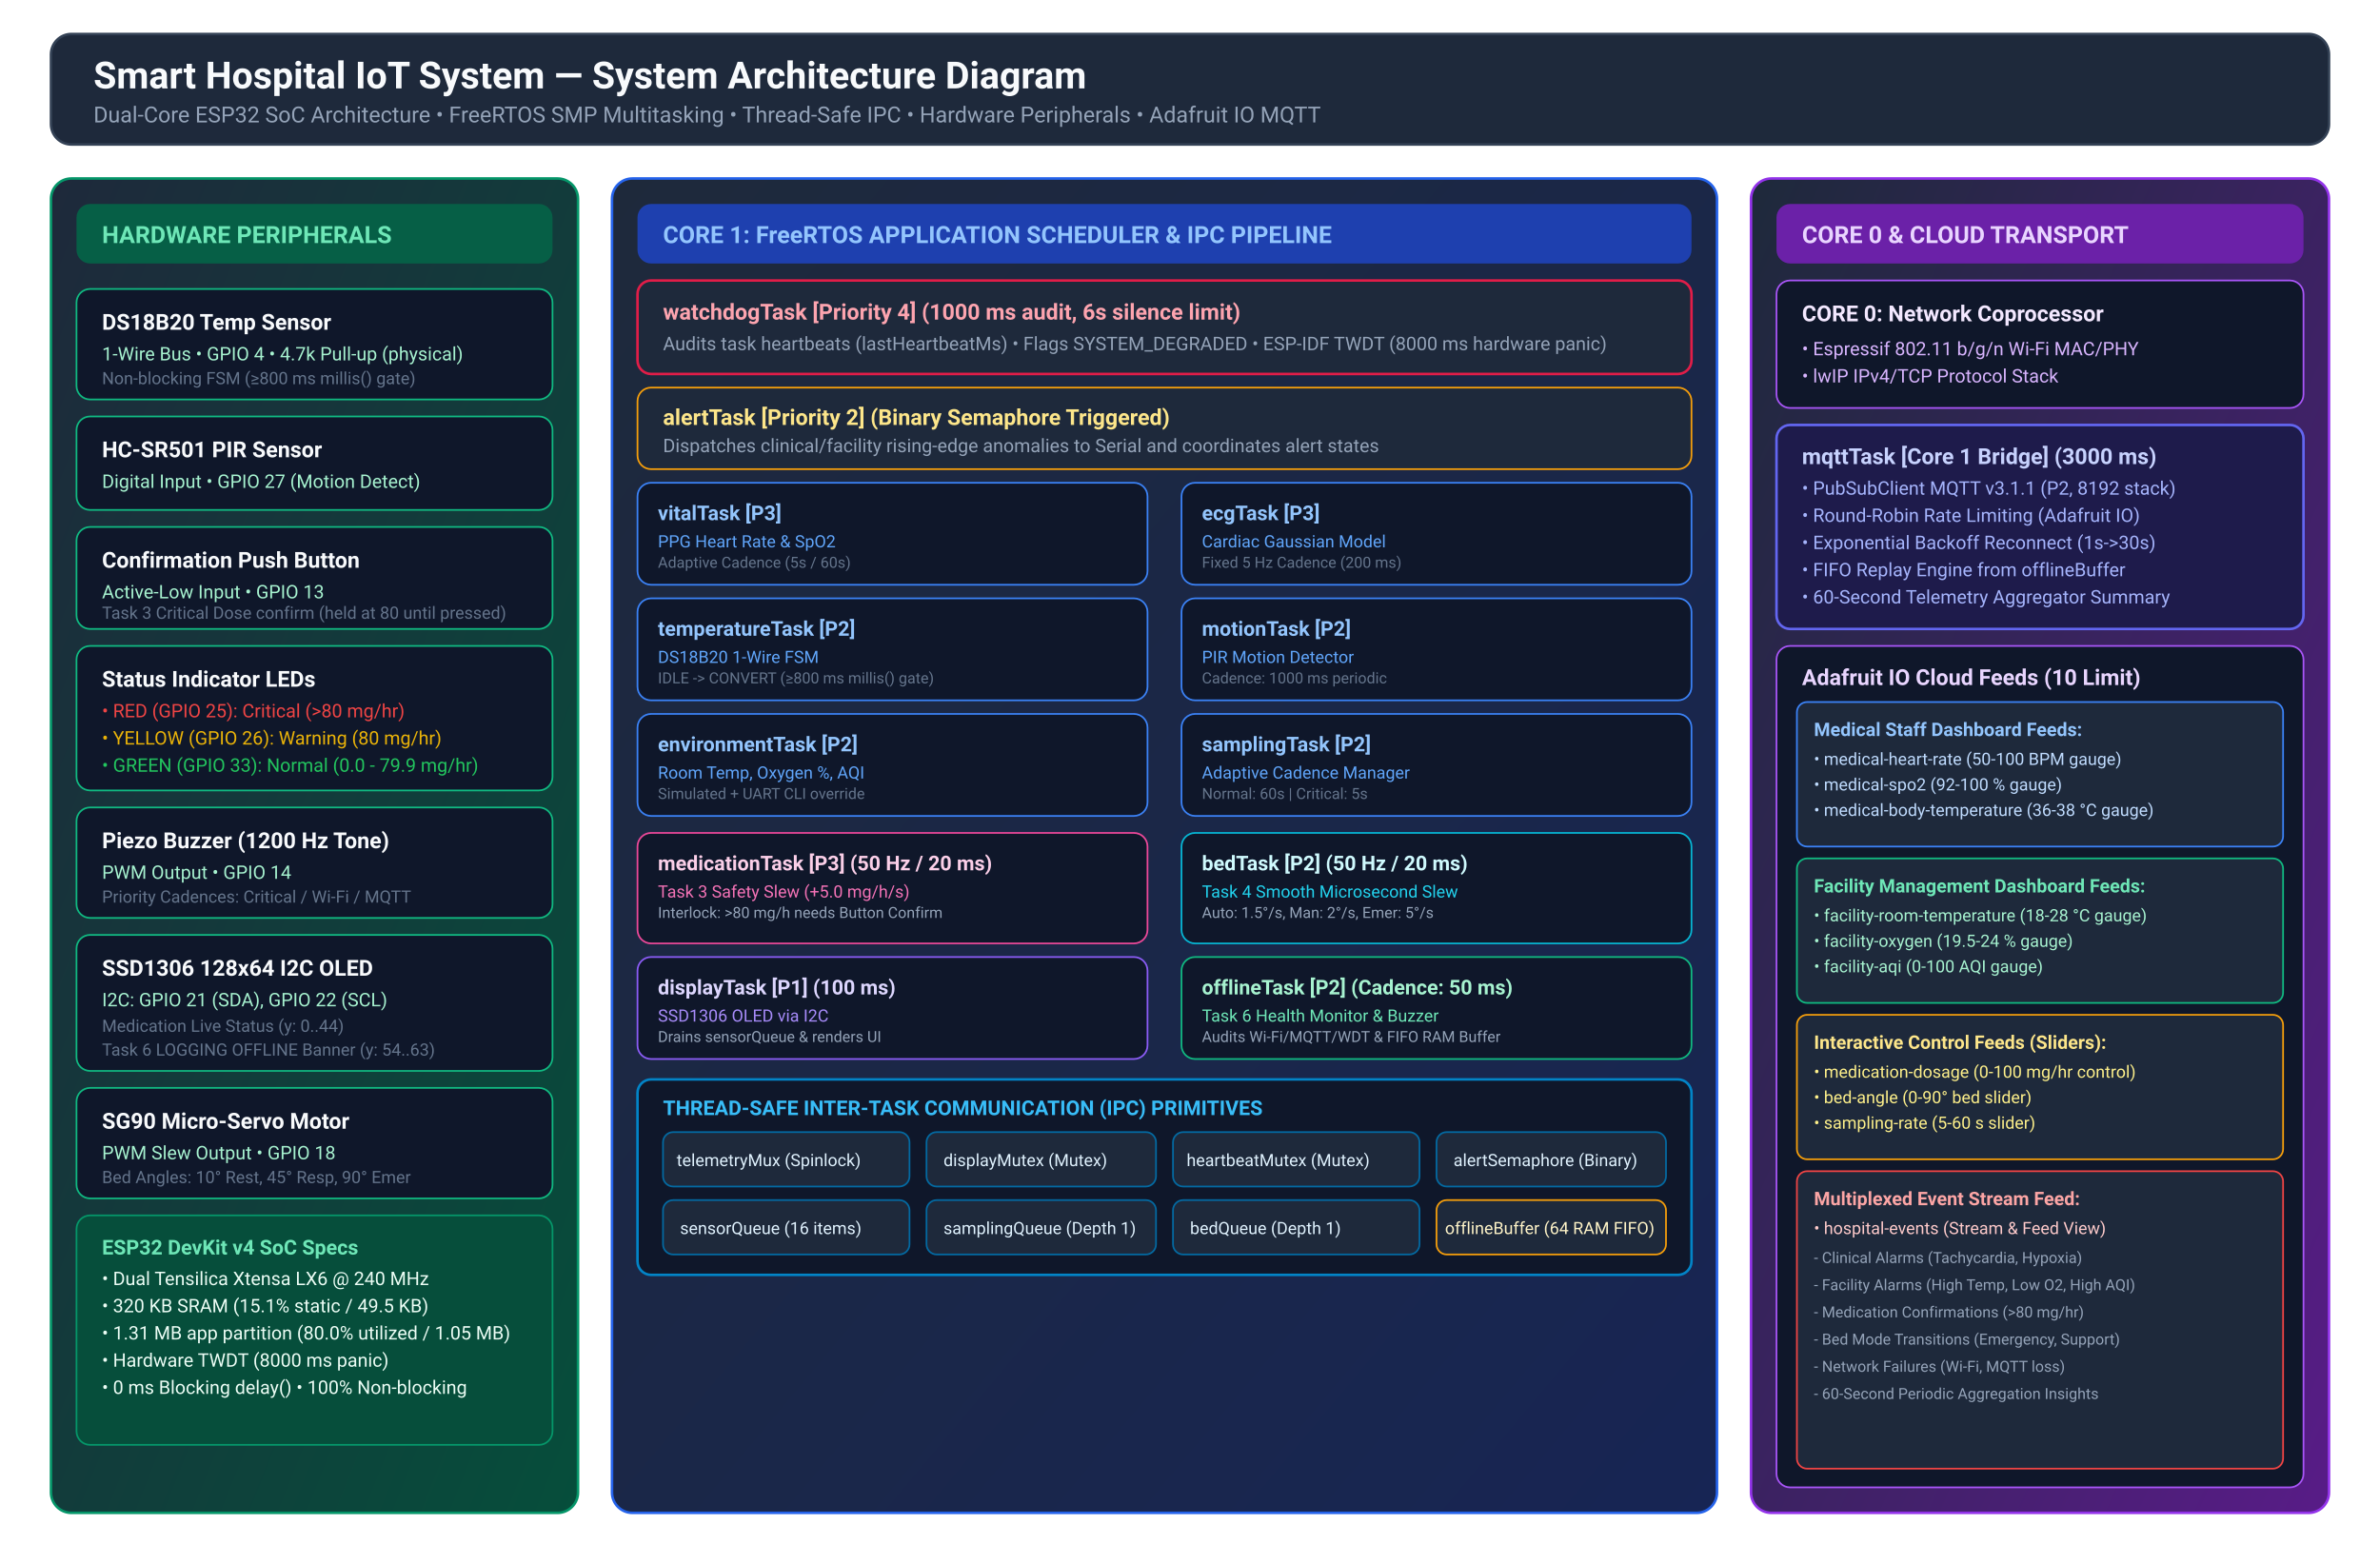
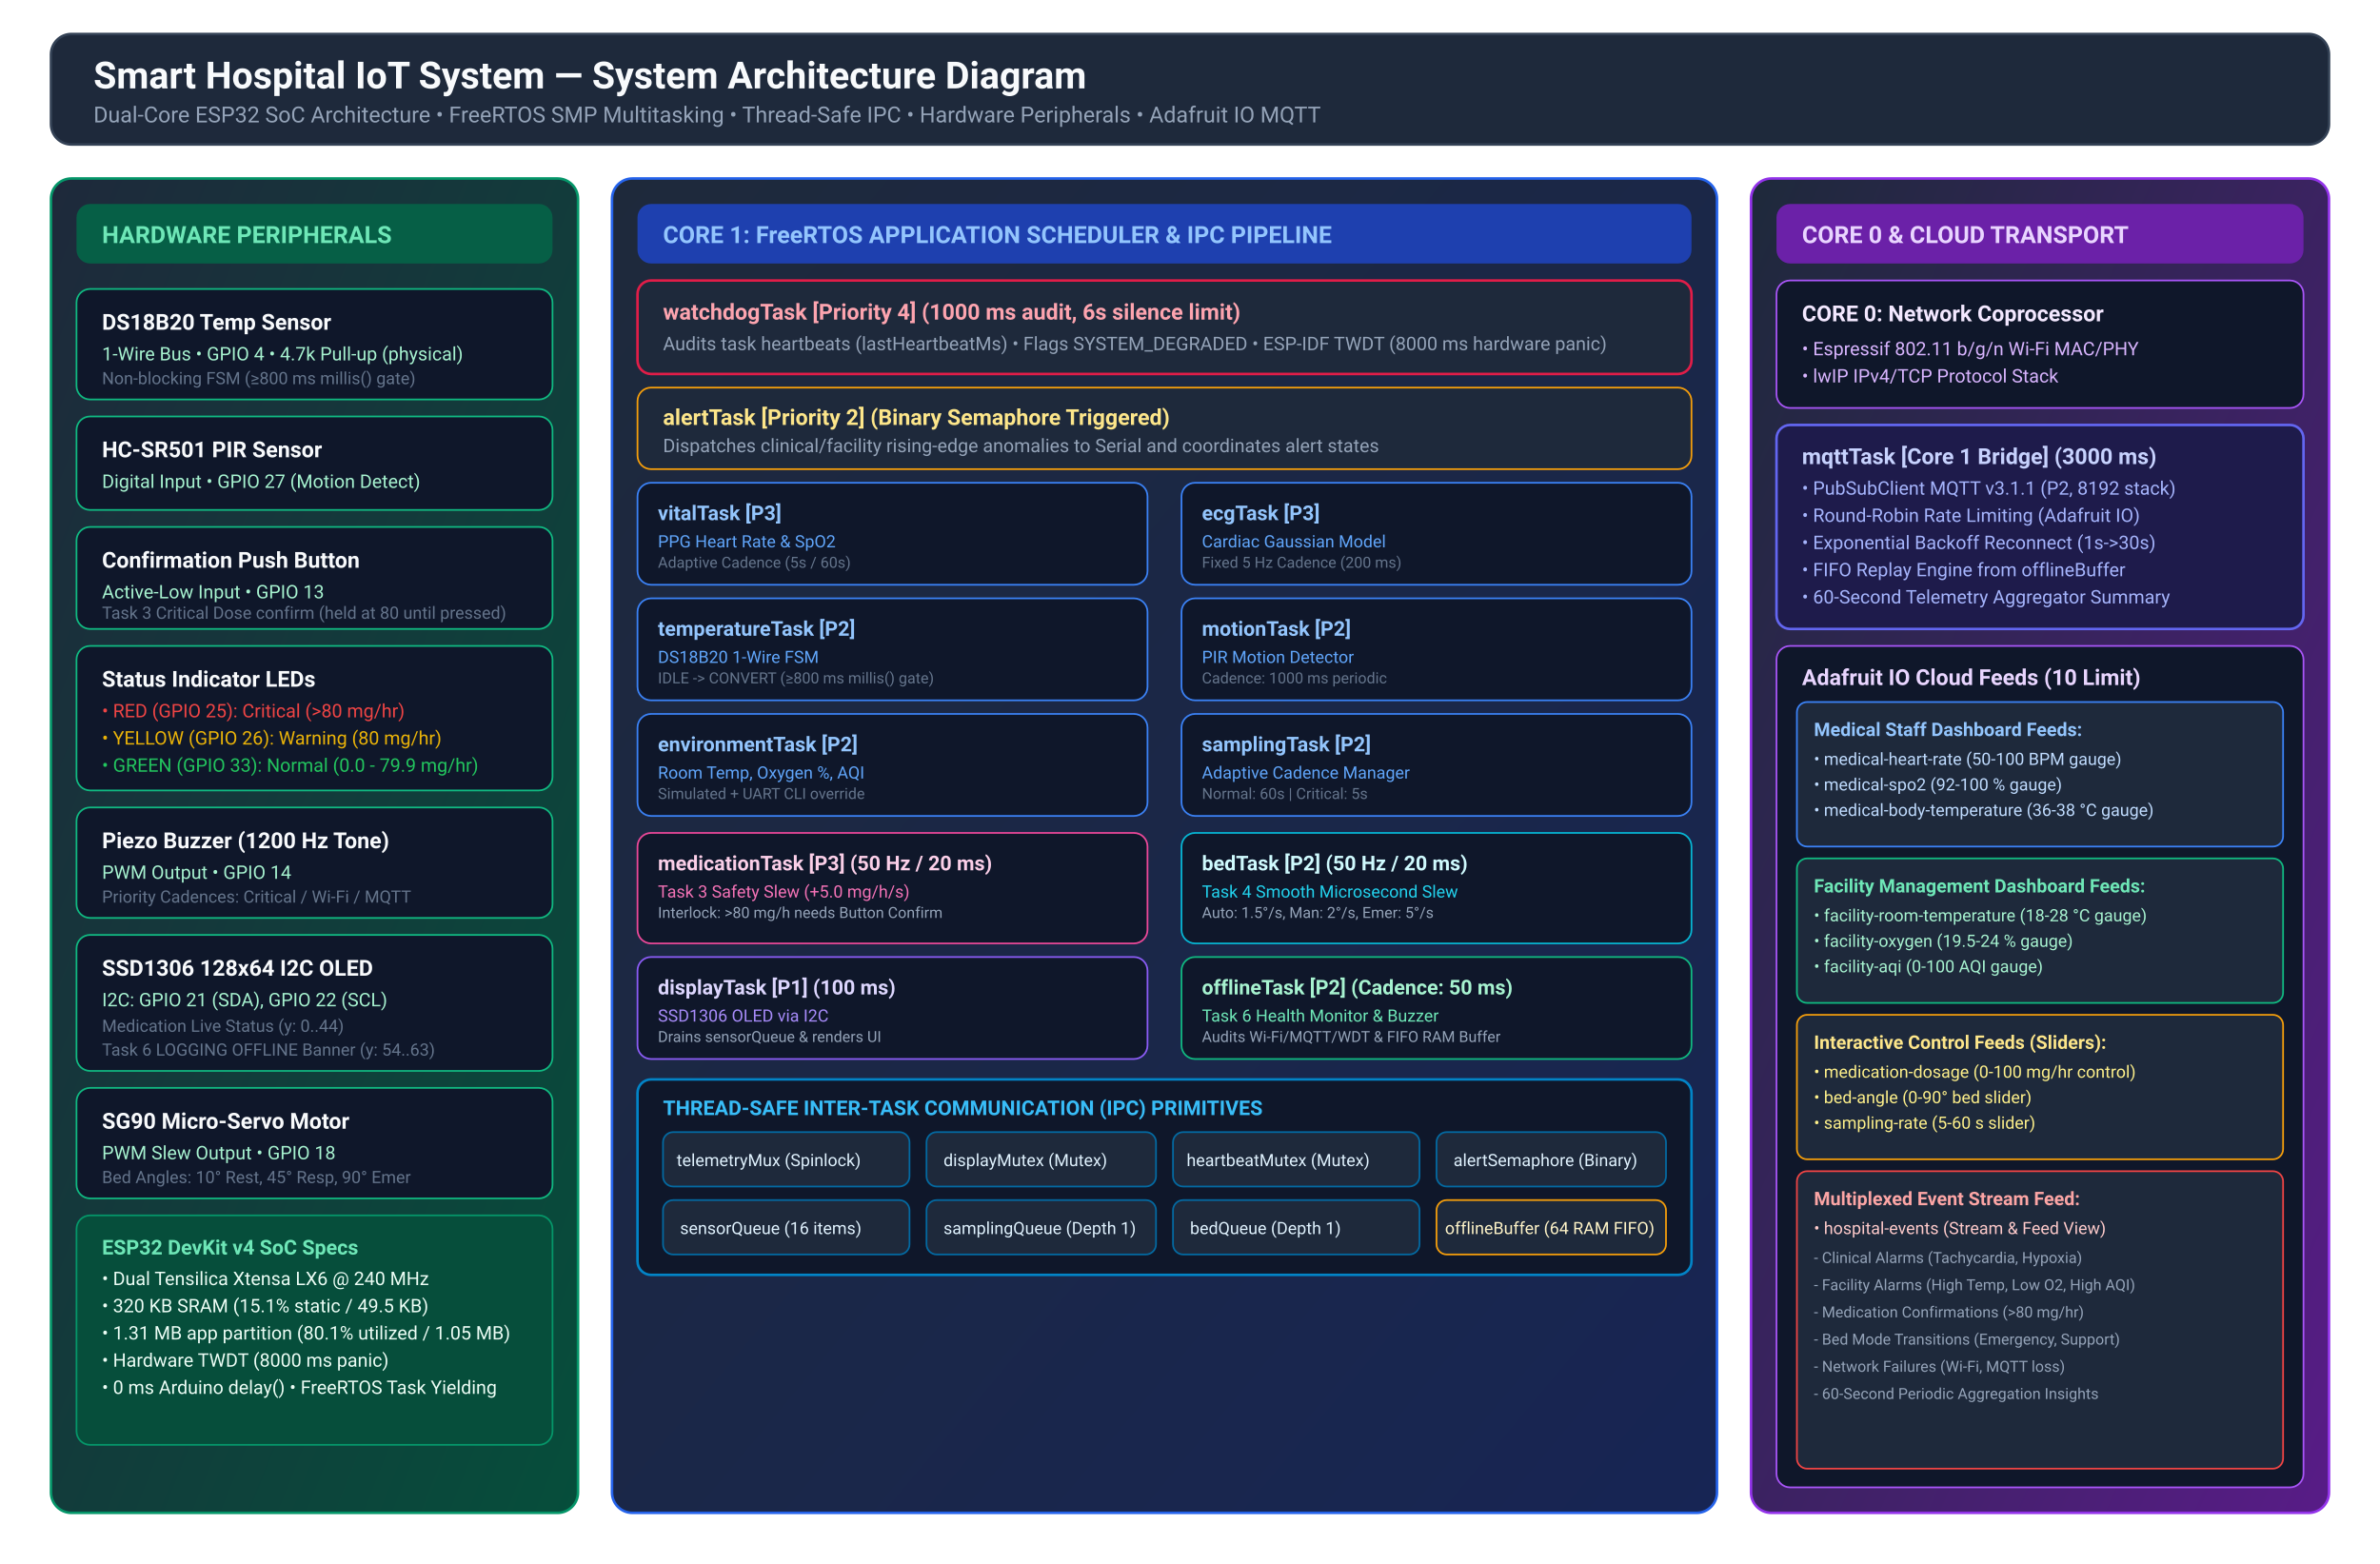
<svg xmlns="http://www.w3.org/2000/svg" viewBox="0 0 1400 920" width="1400" height="920" style="background:#0f172a; font-family:'Segoe UI', -apple-system, BlinkMacSystemFont, Roboto, sans-serif;">
  <defs>
    <linearGradient id="bgGradient" x1="0%" y1="0%" x2="100%" y2="100%">
      <stop offset="0%" stop-color="#0b1120" />
      <stop offset="100%" stop-color="#0f172a" />
    </linearGradient>
    <linearGradient id="cardCore0" x1="0%" y1="0%" x2="100%" y2="100%">
      <stop offset="0%" stop-color="#1e293b" />
      <stop offset="100%" stop-color="#0f172a" />
    </linearGradient>
    <linearGradient id="cardCore1" x1="0%" y1="0%" x2="100%" y2="100%">
      <stop offset="0%" stop-color="#1e293b" />
      <stop offset="100%" stop-color="#172554" />
    </linearGradient>
    <linearGradient id="cardHW" x1="0%" y1="0%" x2="100%" y2="100%">
      <stop offset="0%" stop-color="#1e293b" />
      <stop offset="100%" stop-color="#064e3b" />
    </linearGradient>
    <linearGradient id="cardCloud" x1="0%" y1="0%" x2="100%" y2="100%">
      <stop offset="0%" stop-color="#1e293b" />
      <stop offset="100%" stop-color="#581c87" />
    </linearGradient>
    <marker id="arrow" viewBox="0 0 10 10" refX="6" refY="5" markerWidth="6" markerHeight="6" orient="auto-start-reverse">
      <path d="M 0 1 L 10 5 L 0 9 z" fill="#38bdf8" />
    </marker>
    <marker id="arrowGreen" viewBox="0 0 10 10" refX="6" refY="5" markerWidth="6" markerHeight="6" orient="auto-start-reverse">
      <path d="M 0 1 L 10 5 L 0 9 z" fill="#10b981" />
    </marker>
    <marker id="arrowPurple" viewBox="0 0 10 10" refX="6" refY="5" markerWidth="6" markerHeight="6" orient="auto-start-reverse">
      <path d="M 0 1 L 10 5 L 0 9 z" fill="#c084fc" />
    </marker>
  </defs>
  <rect x="30" y="20" width="1340" height="65" rx="12" fill="#1e293b" stroke="#334155" stroke-width="1.5" />
  <text x="55" y="52" fill="#f8fafc" font-size="22" font-weight="bold">Smart Hospital IoT System — System Architecture Diagram</text>
  <text x="55" y="72" fill="#94a3b8" font-size="13">Dual-Core ESP32 SoC Architecture • FreeRTOS SMP Multitasking • Thread-Safe IPC • Hardware Peripherals • Adafruit IO MQTT</text>
  <rect x="30" y="105" width="310" height="785" rx="12" fill="url(#cardHW)" stroke="#059669" stroke-width="1.5" />
  <rect x="45" y="120" width="280" height="35" rx="8" fill="#065f46" />
  <text x="60" y="143" fill="#6ee7b7" font-size="14" font-weight="bold">HARDWARE PERIPHERALS</text>
  <g transform="translate(45, 170)">
    <rect x="0" y="0" width="280" height="65" rx="8" fill="#0f172a" stroke="#10b981" stroke-width="1" />
    <text x="15" y="24" fill="#f8fafc" font-size="13" font-weight="bold">DS18B20 Temp Sensor</text>
    <text x="15" y="42" fill="#a7f3d0" font-size="11">1-Wire Bus • GPIO 4 • 4.7k Pull-up (physical)</text>
    <text x="15" y="56" fill="#64748b" font-size="10">Non-blocking FSM (≥800 ms millis() gate)</text>
    <rect x="0" y="75" width="280" height="55" rx="8" fill="#0f172a" stroke="#10b981" stroke-width="1" />
    <text x="15" y="99" fill="#f8fafc" font-size="13" font-weight="bold">HC-SR501 PIR Sensor</text>
    <text x="15" y="117" fill="#a7f3d0" font-size="11">Digital Input • GPIO 27 (Motion Detect)</text>
    <rect x="0" y="140" width="280" height="60" rx="8" fill="#0f172a" stroke="#10b981" stroke-width="1" />
    <text x="15" y="164" fill="#f8fafc" font-size="13" font-weight="bold">Confirmation Push Button</text>
    <text x="15" y="182" fill="#a7f3d0" font-size="11">Active-Low Input • GPIO 13</text>
    <text x="15" y="194" fill="#64748b" font-size="10">Task 3 Critical Dose confirm (held at 80 until pressed)</text>
    <rect x="0" y="210" width="280" height="85" rx="8" fill="#0f172a" stroke="#10b981" stroke-width="1" />
    <text x="15" y="234" fill="#f8fafc" font-size="13" font-weight="bold">Status Indicator LEDs</text>
    <text x="15" y="252" fill="#ef4444" font-size="11">• RED (GPIO 25): Critical (&gt;80 mg/hr)</text>
    <text x="15" y="268" fill="#eab308" font-size="11">• YELLOW (GPIO 26): Warning (80 mg/hr)</text>
    <text x="15" y="284" fill="#22c55e" font-size="11">• GREEN (GPIO 33): Normal (0.0 - 79.9 mg/hr)</text>
    <rect x="0" y="305" width="280" height="65" rx="8" fill="#0f172a" stroke="#10b981" stroke-width="1" />
    <text x="15" y="329" fill="#f8fafc" font-size="13" font-weight="bold">Piezo Buzzer (1200 Hz Tone)</text>
    <text x="15" y="347" fill="#a7f3d0" font-size="11">PWM Output • GPIO 14</text>
    <text x="15" y="361" fill="#64748b" font-size="10">Priority Cadences: Critical / Wi-Fi / MQTT</text>
    <rect x="0" y="380" width="280" height="80" rx="8" fill="#0f172a" stroke="#10b981" stroke-width="1" />
    <text x="15" y="404" fill="#f8fafc" font-size="13" font-weight="bold">SSD1306 128x64 I2C OLED</text>
    <text x="15" y="422" fill="#a7f3d0" font-size="11">I2C: GPIO 21 (SDA), GPIO 22 (SCL)</text>
    <text x="15" y="437" fill="#64748b" font-size="10">Medication Live Status (y: 0..44)</text>
    <text x="15" y="451" fill="#64748b" font-size="10">Task 6 LOGGING OFFLINE Banner (y: 54..63)</text>
    <rect x="0" y="470" width="280" height="65" rx="8" fill="#0f172a" stroke="#10b981" stroke-width="1" />
    <text x="15" y="494" fill="#f8fafc" font-size="13" font-weight="bold">SG90 Micro-Servo Motor</text>
    <text x="15" y="512" fill="#a7f3d0" font-size="11">PWM Slew Output • GPIO 18</text>
    <text x="15" y="526" fill="#64748b" font-size="10">Bed Angles: 10° Rest, 45° Resp, 90° Emer</text>
    <rect x="0" y="545" width="280" height="135" rx="8" fill="#064e3b" stroke="#059669" stroke-width="1" />
    <text x="15" y="568" fill="#6ee7b7" font-size="12" font-weight="bold">ESP32 DevKit v4 SoC Specs</text>
    <text x="15" y="586" fill="#ecfdf5" font-size="11">• Dual Tensilica Xtensa LX6 @ 240 MHz</text>
    <text x="15" y="602" fill="#ecfdf5" font-size="11">• 320 KB SRAM (15.1% static / 49.5 KB)</text>
-     <text x="15" y="618" fill="#ecfdf5" font-size="11">• 1.31 MB app partition (80.0% utilized / 1.05 MB)</text>
+     <text x="15" y="618" fill="#ecfdf5" font-size="11">• 1.31 MB app partition (80.1% utilized / 1.05 MB)</text>
    <text x="15" y="634" fill="#ecfdf5" font-size="11">• Hardware TWDT (8000 ms panic)</text>
-     <text x="15" y="650" fill="#ecfdf5" font-size="11">• 0 ms Blocking delay() • 100% Non-blocking</text>
+     <text x="15" y="650" fill="#ecfdf5" font-size="11">• 0 ms Arduino delay() • FreeRTOS Task Yielding</text>
  </g>
  <rect x="360" y="105" width="650" height="785" rx="12" fill="url(#cardCore1)" stroke="#2563eb" stroke-width="1.5" />
  <rect x="375" y="120" width="620" height="35" rx="8" fill="#1e40af" />
  <text x="390" y="143" fill="#93c5fd" font-size="14" font-weight="bold">CORE 1: FreeRTOS APPLICATION SCHEDULER &amp; IPC PIPELINE</text>
  <rect x="375" y="165" width="620" height="55" rx="8" fill="#1e293b" stroke="#e11d48" stroke-width="1.5" />
  <text x="390" y="188" fill="#fda4af" font-size="13" font-weight="bold">watchdogTask [Priority 4] (1000 ms audit, 6s silence limit)</text>
  <text x="390" y="206" fill="#94a3b8" font-size="11">Audits task heartbeats (lastHeartbeatMs) • Flags SYSTEM_DEGRADED • ESP-IDF TWDT (8000 ms hardware panic)</text>
  <rect x="375" y="228" width="620" height="48" rx="8" fill="#1e293b" stroke="#f59e0b" stroke-width="1" />
  <text x="390" y="250" fill="#fde68a" font-size="13" font-weight="bold">alertTask [Priority 2] (Binary Semaphore Triggered)</text>
  <text x="390" y="266" fill="#94a3b8" font-size="11">Dispatches clinical/facility rising-edge anomalies to Serial and coordinates alert states</text>
  <g transform="translate(375, 284)">
    <rect x="0" y="0" width="300" height="60" rx="8" fill="#0f172a" stroke="#3b82f6" stroke-width="1" />
    <text x="12" y="22" fill="#93c5fd" font-size="12" font-weight="bold">vitalTask [P3]</text>
    <text x="12" y="38" fill="#60a5fa" font-size="10">PPG Heart Rate &amp; SpO2</text>
    <text x="12" y="50" fill="#64748b" font-size="9">Adaptive Cadence (5s / 60s)</text>
    <rect x="320" y="0" width="300" height="60" rx="8" fill="#0f172a" stroke="#3b82f6" stroke-width="1" />
    <text x="332" y="22" fill="#93c5fd" font-size="12" font-weight="bold">ecgTask [P3]</text>
    <text x="332" y="38" fill="#60a5fa" font-size="10">Cardiac Gaussian Model</text>
    <text x="332" y="50" fill="#64748b" font-size="9">Fixed 5 Hz Cadence (200 ms)</text>
    <rect x="0" y="68" width="300" height="60" rx="8" fill="#0f172a" stroke="#3b82f6" stroke-width="1" />
    <text x="12" y="90" fill="#93c5fd" font-size="12" font-weight="bold">temperatureTask [P2]</text>
    <text x="12" y="106" fill="#60a5fa" font-size="10">DS18B20 1-Wire FSM</text>
    <text x="12" y="118" fill="#64748b" font-size="9">IDLE -&gt; CONVERT (≥800 ms millis() gate)</text>
    <rect x="320" y="68" width="300" height="60" rx="8" fill="#0f172a" stroke="#3b82f6" stroke-width="1" />
    <text x="332" y="90" fill="#93c5fd" font-size="12" font-weight="bold">motionTask [P2]</text>
    <text x="332" y="106" fill="#60a5fa" font-size="10">PIR Motion Detector</text>
    <text x="332" y="118" fill="#64748b" font-size="9">Cadence: 1000 ms periodic</text>
    <rect x="0" y="136" width="300" height="60" rx="8" fill="#0f172a" stroke="#3b82f6" stroke-width="1" />
    <text x="12" y="158" fill="#93c5fd" font-size="12" font-weight="bold">environmentTask [P2]</text>
    <text x="12" y="174" fill="#60a5fa" font-size="10">Room Temp, Oxygen %, AQI</text>
    <text x="12" y="186" fill="#64748b" font-size="9">Simulated + UART CLI override</text>
    <rect x="320" y="136" width="300" height="60" rx="8" fill="#0f172a" stroke="#3b82f6" stroke-width="1" />
    <text x="332" y="158" fill="#93c5fd" font-size="12" font-weight="bold">samplingTask [P2]</text>
    <text x="332" y="174" fill="#60a5fa" font-size="10">Adaptive Cadence Manager</text>
    <text x="332" y="186" fill="#64748b" font-size="9">Normal: 60s | Critical: 5s</text>
  </g>
  <g transform="translate(375, 490)">
    <rect x="0" y="0" width="300" height="65" rx="8" fill="#0f172a" stroke="#ec4899" stroke-width="1" />
    <text x="12" y="22" fill="#fbcfe8" font-size="12" font-weight="bold">medicationTask [P3] (50 Hz / 20 ms)</text>
    <text x="12" y="38" fill="#f472b6" font-size="10">Task 3 Safety Slew (+5.0 mg/h/s)</text>
    <text x="12" y="50" fill="#94a3b8" font-size="9">Interlock: &gt;80 mg/h needs Button Confirm</text>
    <rect x="320" y="0" width="300" height="65" rx="8" fill="#0f172a" stroke="#06b6d4" stroke-width="1" />
    <text x="332" y="22" fill="#cffafe" font-size="12" font-weight="bold">bedTask [P2] (50 Hz / 20 ms)</text>
    <text x="332" y="38" fill="#22d3ee" font-size="10">Task 4 Smooth Microsecond Slew</text>
    <text x="332" y="50" fill="#94a3b8" font-size="9">Auto: 1.5°/s, Man: 2°/s, Emer: 5°/s</text>
    <rect x="0" y="73" width="300" height="60" rx="8" fill="#0f172a" stroke="#8b5cf6" stroke-width="1" />
    <text x="12" y="95" fill="#ddd6fe" font-size="12" font-weight="bold">displayTask [P1] (100 ms)</text>
    <text x="12" y="111" fill="#a78bfa" font-size="10">SSD1306 OLED via I2C</text>
    <text x="12" y="123" fill="#94a3b8" font-size="9">Drains sensorQueue &amp; renders UI</text>
    <rect x="320" y="73" width="300" height="60" rx="8" fill="#0f172a" stroke="#10b981" stroke-width="1" />
    <text x="332" y="95" fill="#a7f3d0" font-size="12" font-weight="bold">offlineTask [P2] (Cadence: 50 ms)</text>
    <text x="332" y="111" fill="#6ee7b7" font-size="10">Task 6 Health Monitor &amp; Buzzer</text>
    <text x="332" y="123" fill="#94a3b8" font-size="9">Audits Wi-Fi/MQTT/WDT &amp; FIFO RAM Buffer</text>
  </g>
  <rect x="375" y="635" width="620" height="115" rx="8" fill="#0f172a" stroke="#0284c7" stroke-width="1.5" />
  <text x="390" y="656" fill="#38bdf8" font-size="12" font-weight="bold">THREAD-SAFE INTER-TASK COMMUNICATION (IPC) PRIMITIVES</text>
  <rect x="390" y="666" width="145" height="32" rx="6" fill="#1e293b" stroke="#0369a1" />
  <text x="398" y="686" fill="#e0f2fe" font-size="10">telemetryMux (Spinlock)</text>
  <rect x="545" y="666" width="135" height="32" rx="6" fill="#1e293b" stroke="#0369a1" />
  <text x="555" y="686" fill="#e0f2fe" font-size="10">displayMutex (Mutex)</text>
  <rect x="690" y="666" width="145" height="32" rx="6" fill="#1e293b" stroke="#0369a1" />
  <text x="698" y="686" fill="#e0f2fe" font-size="10">heartbeatMutex (Mutex)</text>
  <rect x="845" y="666" width="135" height="32" rx="6" fill="#1e293b" stroke="#0369a1" />
  <text x="855" y="686" fill="#e0f2fe" font-size="10">alertSemaphore (Binary)</text>
  <rect x="390" y="706" width="145" height="32" rx="6" fill="#1e293b" stroke="#0369a1" />
  <text x="400" y="726" fill="#e0f2fe" font-size="10">sensorQueue (16 items)</text>
  <rect x="545" y="706" width="135" height="32" rx="6" fill="#1e293b" stroke="#0369a1" />
  <text x="555" y="726" fill="#e0f2fe" font-size="10">samplingQueue (Depth 1)</text>
  <rect x="690" y="706" width="145" height="32" rx="6" fill="#1e293b" stroke="#0369a1" />
  <text x="700" y="726" fill="#e0f2fe" font-size="10">bedQueue (Depth 1)</text>
  <rect x="845" y="706" width="135" height="32" rx="6" fill="#1e293b" stroke="#f59e0b" />
  <text x="850" y="726" fill="#fef3c7" font-size="10">offlineBuffer (64 RAM FIFO)</text>
  <rect x="1030" y="105" width="340" height="785" rx="12" fill="url(#cardCloud)" stroke="#9333ea" stroke-width="1.5" />
  <rect x="1045" y="120" width="310" height="35" rx="8" fill="#6b21a8" />
  <text x="1060" y="143" fill="#e9d5ff" font-size="14" font-weight="bold">CORE 0 &amp; CLOUD TRANSPORT</text>
  <g transform="translate(1045, 165)">
    <rect x="0" y="0" width="310" height="75" rx="8" fill="#0f172a" stroke="#a855f7" stroke-width="1" />
    <text x="15" y="24" fill="#f3e8ff" font-size="13" font-weight="bold">CORE 0: Network Coprocessor</text>
    <text x="15" y="44" fill="#d8b4fe" font-size="11">• Espressif 802.11 b/g/n Wi-Fi MAC/PHY</text>
    <text x="15" y="60" fill="#d8b4fe" font-size="11">• lwIP IPv4/TCP Protocol Stack</text>
    <rect x="0" y="85" width="310" height="120" rx="8" fill="#1e1b4b" stroke="#6366f1" stroke-width="1.5" />
    <text x="15" y="108" fill="#c7d2fe" font-size="13" font-weight="bold">mqttTask [Core 1 Bridge] (3000 ms)</text>
    <text x="15" y="126" fill="#a5b4fc" font-size="11">• PubSubClient MQTT v3.1.1 (P2, 8192 stack)</text>
    <text x="15" y="142" fill="#a5b4fc" font-size="11">• Round-Robin Rate Limiting (Adafruit IO)</text>
    <text x="15" y="158" fill="#a5b4fc" font-size="11">• Exponential Backoff Reconnect (1s-&gt;30s)</text>
    <text x="15" y="174" fill="#a5b4fc" font-size="11">• FIFO Replay Engine from offlineBuffer</text>
    <text x="15" y="190" fill="#a5b4fc" font-size="11">• 60-Second Telemetry Aggregator Summary</text>
    <rect x="0" y="215" width="310" height="495" rx="8" fill="#0f172a" stroke="#a855f7" stroke-width="1" />
    <text x="15" y="238" fill="#e9d5ff" font-size="13" font-weight="bold">Adafruit IO Cloud Feeds (10 Limit)</text>
    <rect x="12" y="248" width="286" height="85" rx="6" fill="#1e293b" stroke="#3b82f6" />
    <text x="22" y="268" fill="#93c5fd" font-size="11" font-weight="bold">Medical Staff Dashboard Feeds:</text>
    <text x="22" y="285" fill="#bfdbfe" font-size="10">• medical-heart-rate (50-100 BPM gauge)</text>
    <text x="22" y="300" fill="#bfdbfe" font-size="10">• medical-spo2 (92-100 % gauge)</text>
    <text x="22" y="315" fill="#bfdbfe" font-size="10">• medical-body-temperature (36-38 °C gauge)</text>
    <rect x="12" y="340" width="286" height="85" rx="6" fill="#1e293b" stroke="#10b981" />
    <text x="22" y="360" fill="#6ee7b7" font-size="11" font-weight="bold">Facility Management Dashboard Feeds:</text>
    <text x="22" y="377" fill="#a7f3d0" font-size="10">• facility-room-temperature (18-28 °C gauge)</text>
    <text x="22" y="392" fill="#a7f3d0" font-size="10">• facility-oxygen (19.5-24 % gauge)</text>
    <text x="22" y="407" fill="#a7f3d0" font-size="10">• facility-aqi (0-100 AQI gauge)</text>
    <rect x="12" y="432" width="286" height="85" rx="6" fill="#1e293b" stroke="#f59e0b" />
    <text x="22" y="452" fill="#fde68a" font-size="11" font-weight="bold">Interactive Control Feeds (Sliders):</text>
    <text x="22" y="469" fill="#fef08a" font-size="10">• medication-dosage (0-100 mg/hr control)</text>
    <text x="22" y="484" fill="#fef08a" font-size="10">• bed-angle (0-90° bed slider)</text>
    <text x="22" y="499" fill="#fef08a" font-size="10">• sampling-rate (5-60 s slider)</text>
    <rect x="12" y="524" width="286" height="175" rx="6" fill="#1e293b" stroke="#ef4444" />
    <text x="22" y="544" fill="#fca5a5" font-size="11" font-weight="bold">Multiplexed Event Stream Feed:</text>
    <text x="22" y="561" fill="#fecaca" font-size="10">• hospital-events (Stream &amp; Feed View)</text>
    <text x="22" y="578" fill="#94a3b8" font-size="9">  - Clinical Alarms (Tachycardia, Hypoxia)</text>
    <text x="22" y="594" fill="#94a3b8" font-size="9">  - Facility Alarms (High Temp, Low O2, High AQI)</text>
    <text x="22" y="610" fill="#94a3b8" font-size="9">  - Medication Confirmations (&gt;80 mg/hr)</text>
    <text x="22" y="626" fill="#94a3b8" font-size="9">  - Bed Mode Transitions (Emergency, Support)</text>
    <text x="22" y="642" fill="#94a3b8" font-size="9">  - Network Failures (Wi-Fi, MQTT loss)</text>
    <text x="22" y="658" fill="#94a3b8" font-size="9">  - 60-Second Periodic Aggregation Insights</text>
  </g>
</svg>
